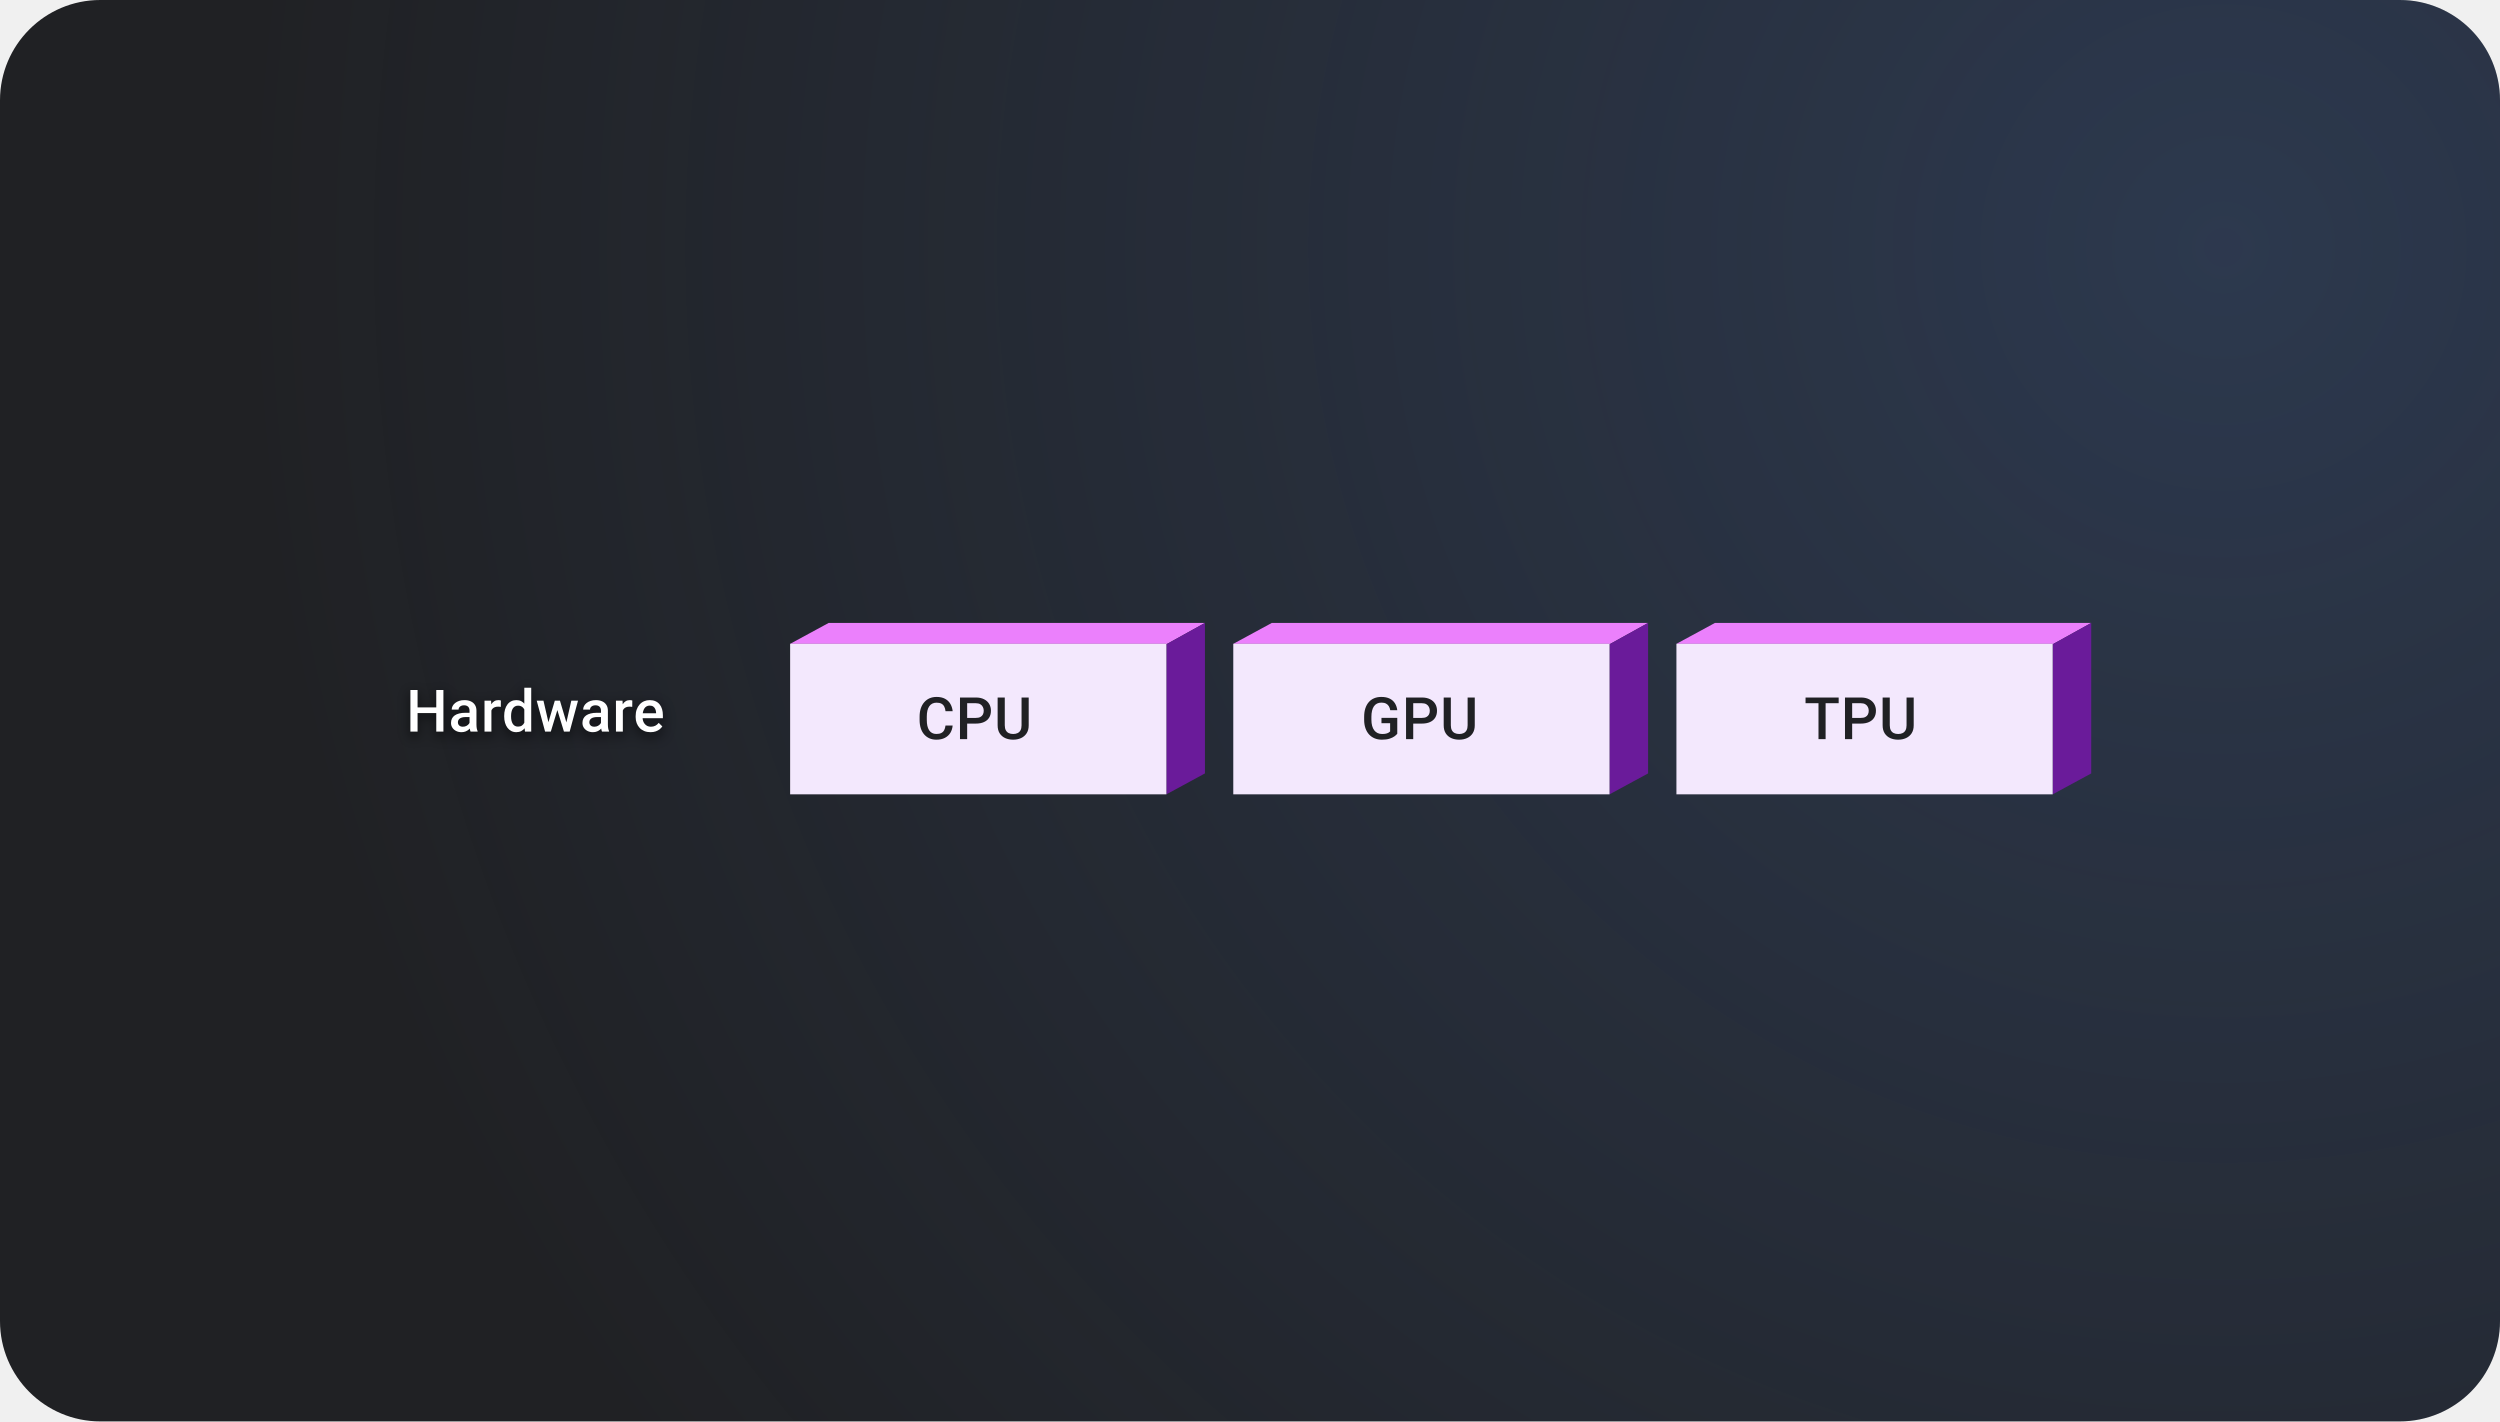
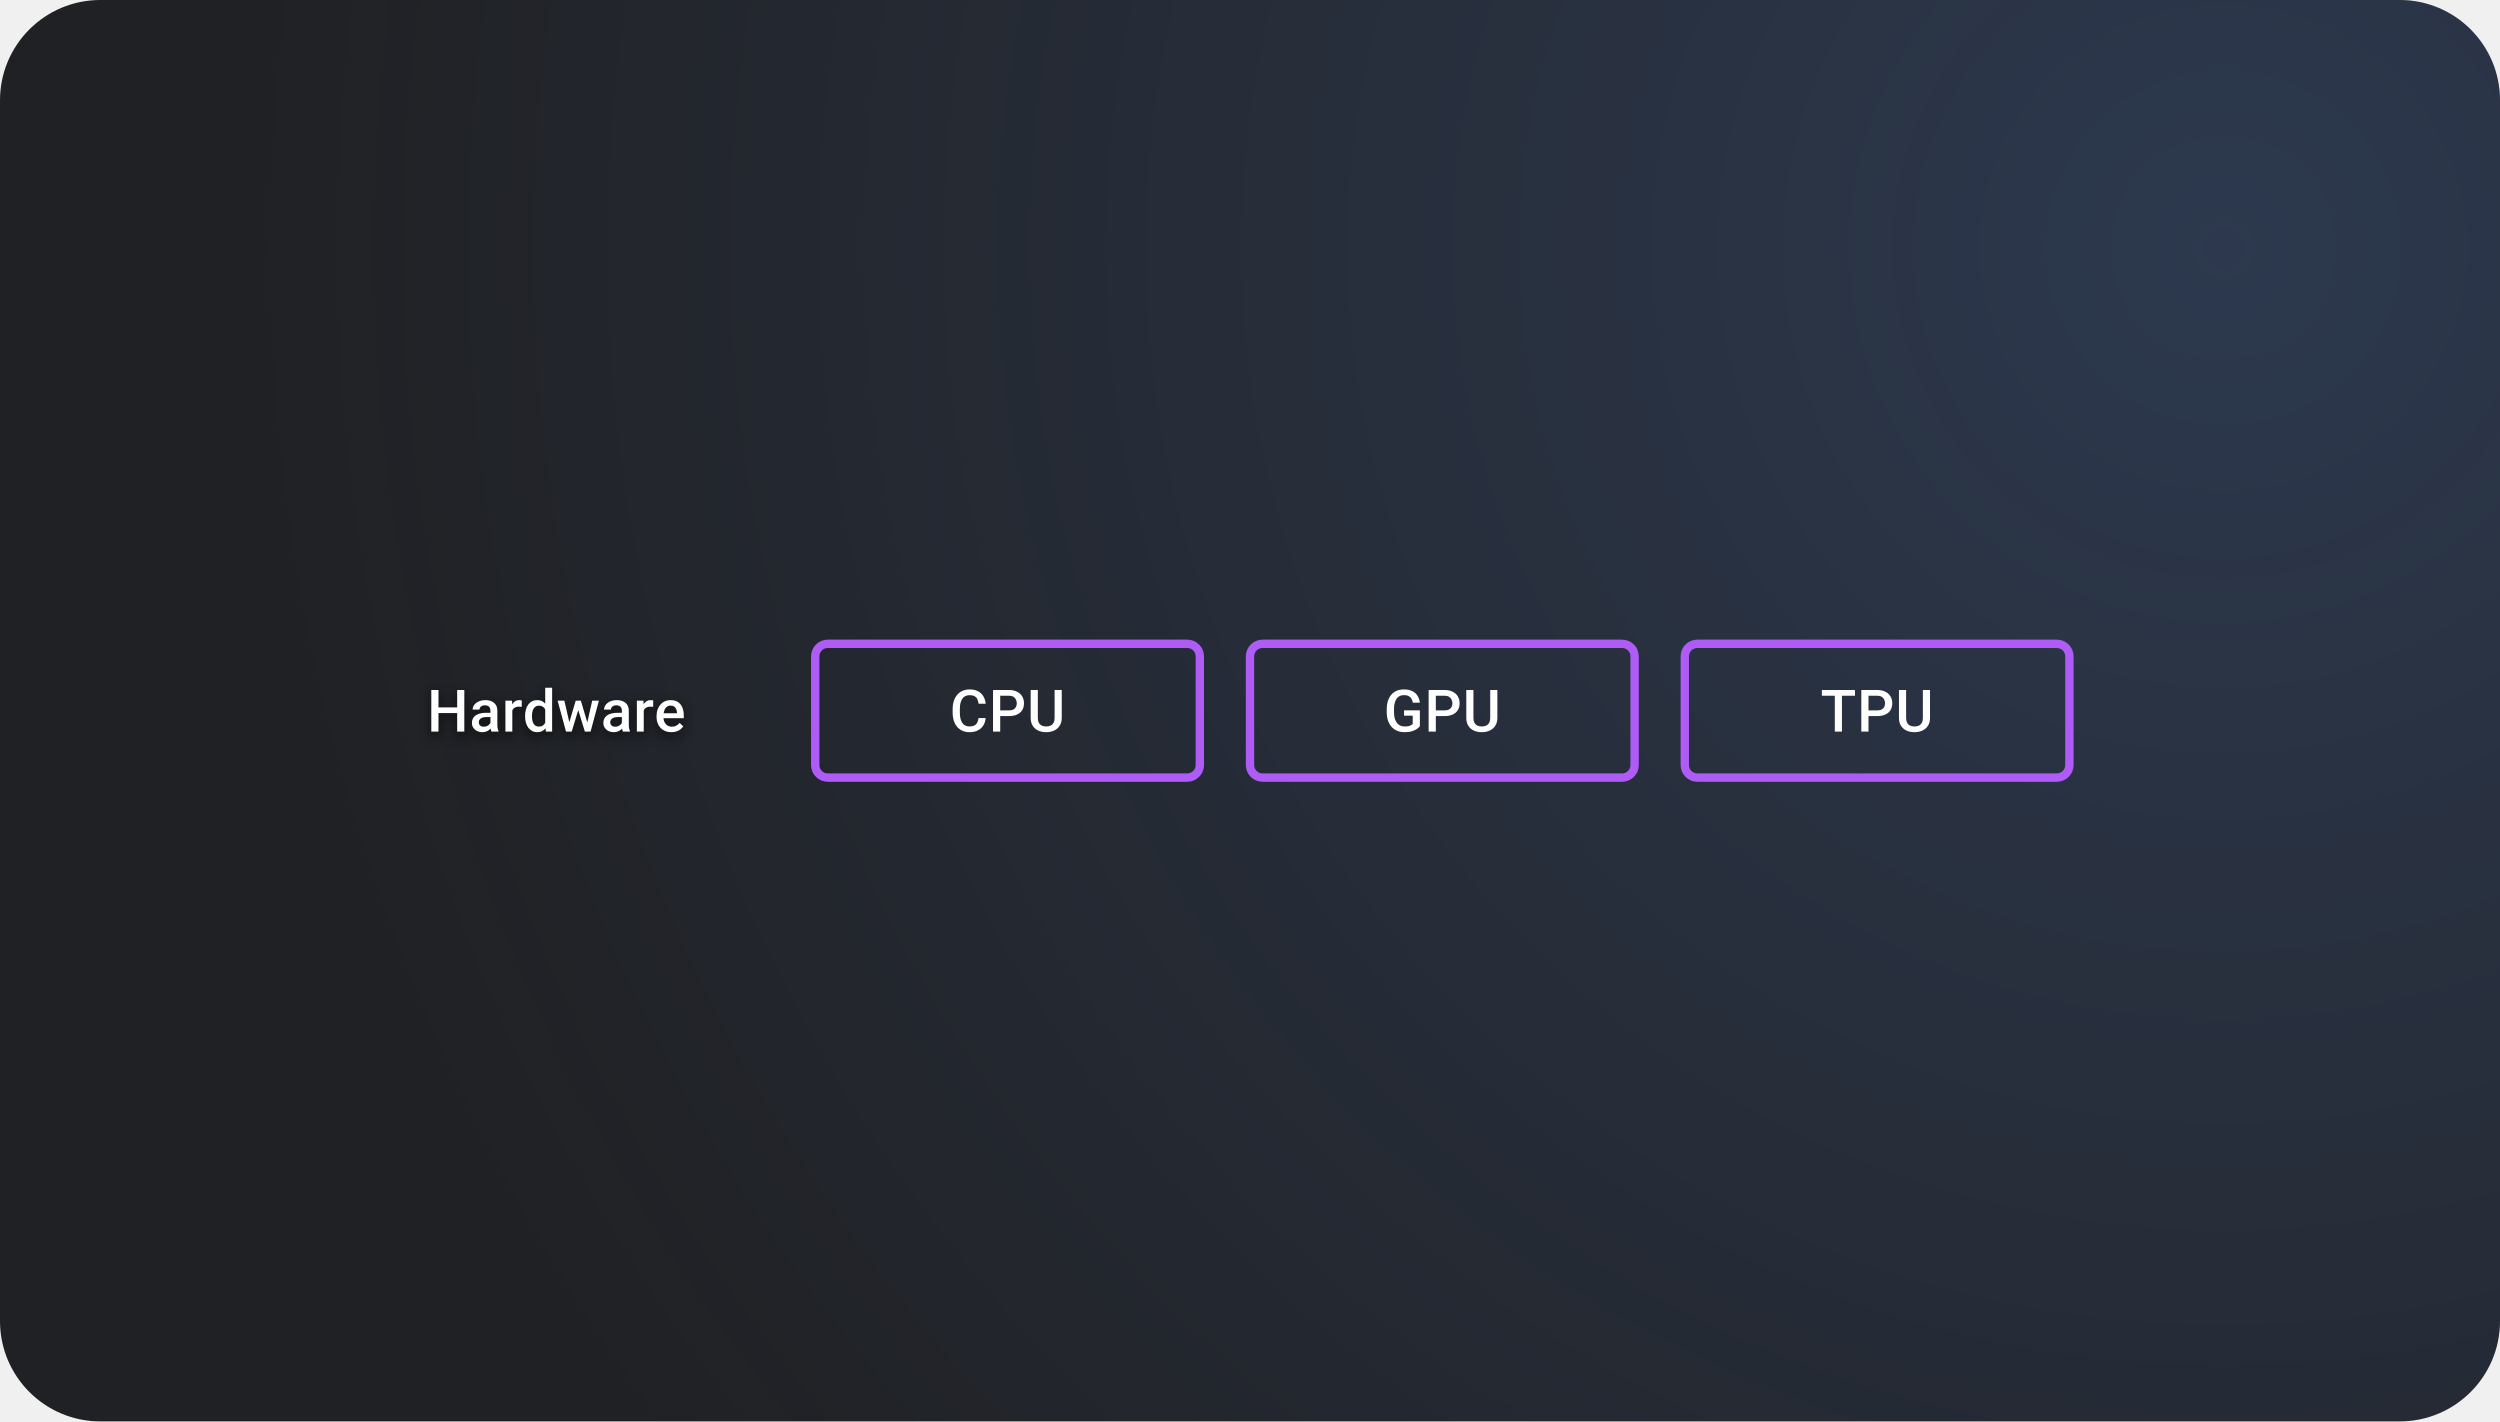
<svg xmlns="http://www.w3.org/2000/svg" width="598" height="340" viewBox="0 0 598 340" fill="none">
-   <g clip-path="url(#clip0_491_95)">
+   <g clip-path="url(#clip0_671_105)">
    <rect width="598" height="340" rx="24" fill="#202124" />
-     <circle cx="529.5" cy="60.5" r="469.5" fill="url(#paint0_radial_491_95)" fill-opacity="0.2" />
-     <path d="M491 154.112L500.223 149H410.223L401 154.006H491V154.112Z" fill="#EB80FC" />
-     <path d="M500.223 149L491 154.112V190.006L500.223 185V149Z" fill="#6A1B9A" />
-     <path d="M491 154.005H401V190.005H491V154.005Z" fill="#F3E8FD" />
-     <path d="M436.685 166.842V176.795H434.983V166.842H436.685ZM439.809 166.842V168.209H431.886V166.842H439.809ZM445.102 173.083H442.511V171.723H445.102C445.553 171.723 445.918 171.65 446.196 171.504C446.474 171.358 446.676 171.158 446.804 170.902C446.936 170.643 447.002 170.346 447.002 170.014C447.002 169.699 446.936 169.405 446.804 169.132C446.676 168.854 446.474 168.631 446.196 168.462C445.918 168.293 445.553 168.209 445.102 168.209H443.037V176.795H441.322V166.842H445.102C445.872 166.842 446.526 166.979 447.064 167.252C447.606 167.521 448.018 167.895 448.301 168.373C448.584 168.847 448.725 169.389 448.725 170C448.725 170.643 448.584 171.194 448.301 171.654C448.018 172.115 447.606 172.468 447.064 172.714C446.526 172.96 445.872 173.083 445.102 173.083ZM456.048 166.842H457.757V173.493C457.757 174.25 457.593 174.883 457.265 175.394C456.937 175.904 456.49 176.289 455.925 176.549C455.364 176.804 454.738 176.932 454.045 176.932C453.329 176.932 452.691 176.804 452.131 176.549C451.57 176.289 451.128 175.904 450.805 175.394C450.486 174.883 450.326 174.25 450.326 173.493V166.842H452.035V173.493C452.035 173.972 452.117 174.366 452.281 174.676C452.445 174.981 452.678 175.207 452.979 175.353C453.279 175.498 453.635 175.571 454.045 175.571C454.455 175.571 454.808 175.498 455.105 175.353C455.405 175.207 455.638 174.981 455.802 174.676C455.966 174.366 456.048 173.972 456.048 173.493V166.842Z" fill="#202124" />
-     <path d="M385 154.112L394.223 149H304.223L295 154.006H385V154.112Z" fill="#EB80FC" />
-     <path d="M394.223 149L385 154.112V190.006L394.223 185V149Z" fill="#6A1B9A" />
-     <path d="M385 154.005H295V190.005H385V154.005Z" fill="#F3E8FD" />
-     <path d="M334.227 171.709V175.51C334.086 175.697 333.865 175.902 333.564 176.125C333.268 176.344 332.873 176.533 332.381 176.693C331.889 176.852 331.276 176.932 330.542 176.932C329.918 176.932 329.346 176.827 328.827 176.617C328.307 176.403 327.858 176.091 327.48 175.681C327.106 175.271 326.817 174.772 326.612 174.184C326.407 173.591 326.304 172.917 326.304 172.16V171.47C326.304 170.718 326.398 170.048 326.584 169.46C326.776 168.868 327.049 168.366 327.405 167.956C327.76 167.546 328.189 167.236 328.69 167.026C329.196 166.812 329.768 166.705 330.406 166.705C331.221 166.705 331.896 166.842 332.429 167.115C332.967 167.384 333.382 167.758 333.673 168.236C333.965 168.715 334.15 169.262 334.227 169.877H332.545C332.491 169.531 332.384 169.221 332.224 168.947C332.069 168.674 331.846 168.46 331.554 168.305C331.267 168.145 330.893 168.066 330.433 168.066C330.037 168.066 329.688 168.141 329.387 168.291C329.086 168.442 328.836 168.663 328.635 168.954C328.439 169.246 328.291 169.601 328.191 170.021C328.091 170.44 328.04 170.918 328.04 171.456V172.16C328.04 172.707 328.097 173.193 328.211 173.616C328.33 174.04 328.498 174.398 328.717 174.69C328.941 174.981 329.212 175.202 329.531 175.353C329.85 175.498 330.21 175.571 330.611 175.571C331.003 175.571 331.324 175.54 331.575 175.476C331.825 175.407 332.024 175.328 332.169 175.236C332.32 175.141 332.436 175.05 332.518 174.963V172.987H330.447V171.709H334.227ZM340.108 173.083H337.517V171.723H340.108C340.559 171.723 340.923 171.65 341.201 171.504C341.479 171.358 341.682 171.158 341.81 170.902C341.942 170.643 342.008 170.346 342.008 170.014C342.008 169.699 341.942 169.405 341.81 169.132C341.682 168.854 341.479 168.631 341.201 168.462C340.923 168.293 340.559 168.209 340.108 168.209H338.043V176.795H336.327V166.842H340.108C340.878 166.842 341.532 166.979 342.07 167.252C342.612 167.521 343.024 167.895 343.307 168.373C343.589 168.847 343.731 169.389 343.731 170C343.731 170.643 343.589 171.194 343.307 171.654C343.024 172.115 342.612 172.468 342.07 172.714C341.532 172.96 340.878 173.083 340.108 173.083ZM351.054 166.842H352.763V173.493C352.763 174.25 352.599 174.883 352.271 175.394C351.942 175.904 351.496 176.289 350.931 176.549C350.37 176.804 349.744 176.932 349.051 176.932C348.335 176.932 347.697 176.804 347.137 176.549C346.576 176.289 346.134 175.904 345.811 175.394C345.492 174.883 345.332 174.25 345.332 173.493V166.842H347.041V173.493C347.041 173.972 347.123 174.366 347.287 174.676C347.451 174.981 347.684 175.207 347.984 175.353C348.285 175.498 348.641 175.571 349.051 175.571C349.461 175.571 349.814 175.498 350.11 175.353C350.411 175.207 350.644 174.981 350.808 174.676C350.972 174.366 351.054 173.972 351.054 173.493V166.842Z" fill="#202124" />
-     <path d="M279 154.112L288.223 149H198.223L189 154.006H279V154.112Z" fill="#EB80FC" />
-     <path d="M288.223 149L279 154.112V190.006L288.223 185V149Z" fill="#6A1B9A" />
-     <path d="M279 154.005H189V190.005H279V154.005Z" fill="#F3E8FD" />
-     <path d="M226.162 173.555H227.871C227.816 174.207 227.634 174.788 227.324 175.298C227.014 175.804 226.579 176.203 226.018 176.494C225.457 176.786 224.776 176.932 223.974 176.932C223.359 176.932 222.805 176.822 222.313 176.604C221.821 176.38 221.399 176.066 221.048 175.66C220.697 175.25 220.428 174.756 220.242 174.177C220.059 173.598 219.968 172.951 219.968 172.235V171.408C219.968 170.693 220.062 170.046 220.248 169.467C220.44 168.888 220.713 168.394 221.069 167.984C221.424 167.569 221.85 167.252 222.347 167.033C222.848 166.815 223.411 166.705 224.036 166.705C224.829 166.705 225.498 166.851 226.045 167.143C226.592 167.434 227.016 167.838 227.317 168.353C227.622 168.868 227.809 169.458 227.877 170.123H226.168C226.123 169.695 226.023 169.328 225.868 169.023C225.717 168.717 225.494 168.485 225.198 168.325C224.901 168.161 224.514 168.079 224.036 168.079C223.644 168.079 223.302 168.152 223.01 168.298C222.719 168.444 222.475 168.658 222.279 168.941C222.083 169.223 221.935 169.572 221.834 169.986C221.739 170.397 221.691 170.866 221.691 171.395V172.235C221.691 172.737 221.734 173.193 221.821 173.603C221.912 174.008 222.049 174.357 222.231 174.649C222.418 174.94 222.655 175.166 222.942 175.325C223.229 175.485 223.573 175.565 223.974 175.565C224.462 175.565 224.856 175.487 225.157 175.332C225.462 175.177 225.692 174.952 225.847 174.655C226.007 174.355 226.111 173.988 226.162 173.555ZM233.409 173.083H230.819V171.723H233.409C233.861 171.723 234.225 171.65 234.503 171.504C234.781 171.358 234.984 171.158 235.112 170.902C235.244 170.643 235.31 170.346 235.31 170.014C235.31 169.699 235.244 169.405 235.112 169.132C234.984 168.854 234.781 168.631 234.503 168.462C234.225 168.293 233.861 168.209 233.409 168.209H231.345V176.795H229.629V166.842H233.409C234.18 166.842 234.834 166.979 235.371 167.252C235.914 167.521 236.326 167.895 236.609 168.373C236.891 168.847 237.032 169.389 237.032 170C237.032 170.643 236.891 171.194 236.609 171.654C236.326 172.115 235.914 172.468 235.371 172.714C234.834 172.96 234.18 173.083 233.409 173.083ZM244.356 166.842H246.065V173.493C246.065 174.25 245.9 174.883 245.572 175.394C245.244 175.904 244.798 176.289 244.232 176.549C243.672 176.804 243.045 176.932 242.353 176.932C241.637 176.932 240.999 176.804 240.439 176.549C239.878 176.289 239.436 175.904 239.112 175.394C238.793 174.883 238.634 174.25 238.634 173.493V166.842H240.343V173.493C240.343 173.972 240.425 174.366 240.589 174.676C240.753 174.981 240.985 175.207 241.286 175.353C241.587 175.498 241.942 175.571 242.353 175.571C242.763 175.571 243.116 175.498 243.412 175.353C243.713 175.207 243.945 174.981 244.109 174.676C244.273 174.366 244.356 173.972 244.356 173.493V166.842Z" fill="#202124" />
-     <g filter="url(#filter0_dd_491_95)">
-       <path d="M104.745 169.203V170.563H99.46V169.203H104.745ZM99.884 165.047V175H98.168V165.047H99.884ZM106.064 165.047V175H104.355V165.047H106.064ZM112.314 173.517V169.989C112.314 169.725 112.266 169.497 112.17 169.306C112.074 169.114 111.929 168.966 111.733 168.861C111.541 168.757 111.3 168.704 111.008 168.704C110.739 168.704 110.507 168.75 110.311 168.841C110.115 168.932 109.962 169.055 109.853 169.21C109.743 169.365 109.689 169.54 109.689 169.736H108.048C108.048 169.445 108.119 169.162 108.26 168.889C108.401 168.615 108.606 168.371 108.875 168.157C109.144 167.943 109.465 167.774 109.839 167.651C110.213 167.528 110.632 167.467 111.097 167.467C111.653 167.467 112.145 167.56 112.573 167.747C113.006 167.934 113.346 168.216 113.592 168.595C113.843 168.968 113.968 169.438 113.968 170.003V173.291C113.968 173.628 113.991 173.931 114.036 174.2C114.086 174.465 114.157 174.695 114.248 174.891V175H112.56C112.482 174.822 112.421 174.597 112.375 174.323C112.334 174.045 112.314 173.776 112.314 173.517ZM112.553 170.502L112.567 171.521H111.384C111.079 171.521 110.81 171.55 110.577 171.609C110.345 171.664 110.151 171.746 109.996 171.855C109.841 171.965 109.725 172.097 109.648 172.252C109.57 172.407 109.531 172.582 109.531 172.778C109.531 172.974 109.577 173.154 109.668 173.318C109.759 173.478 109.891 173.603 110.065 173.694C110.242 173.785 110.457 173.831 110.707 173.831C111.044 173.831 111.338 173.763 111.589 173.626C111.844 173.485 112.045 173.314 112.191 173.113C112.336 172.908 112.414 172.715 112.423 172.532L112.956 173.264C112.902 173.451 112.808 173.651 112.676 173.865C112.544 174.079 112.371 174.285 112.156 174.48C111.947 174.672 111.694 174.829 111.398 174.952C111.106 175.075 110.769 175.137 110.386 175.137C109.903 175.137 109.472 175.041 109.094 174.85C108.716 174.654 108.419 174.392 108.205 174.063C107.991 173.731 107.884 173.355 107.884 172.936C107.884 172.544 107.957 172.197 108.103 171.896C108.253 171.591 108.472 171.336 108.759 171.131C109.051 170.926 109.406 170.771 109.825 170.666C110.245 170.557 110.723 170.502 111.261 170.502H112.553ZM117.545 169.012V175H115.897V167.604H117.47L117.545 169.012ZM119.808 167.556L119.794 169.087C119.694 169.069 119.584 169.055 119.466 169.046C119.352 169.037 119.238 169.032 119.124 169.032C118.841 169.032 118.593 169.073 118.379 169.155C118.165 169.233 117.985 169.347 117.839 169.497C117.698 169.643 117.588 169.821 117.511 170.03C117.433 170.24 117.388 170.475 117.374 170.734L116.998 170.762C116.998 170.297 117.044 169.866 117.135 169.47C117.226 169.073 117.363 168.725 117.545 168.424C117.732 168.123 117.964 167.888 118.242 167.72C118.525 167.551 118.851 167.467 119.22 167.467C119.32 167.467 119.427 167.476 119.541 167.494C119.66 167.512 119.748 167.533 119.808 167.556ZM125.415 173.469V164.5H127.069V175H125.572L125.415 173.469ZM120.602 171.384V171.24C120.602 170.68 120.668 170.169 120.801 169.709C120.933 169.244 121.124 168.845 121.375 168.513C121.625 168.175 121.931 167.918 122.291 167.74C122.651 167.558 123.056 167.467 123.508 167.467C123.954 167.467 124.346 167.553 124.683 167.727C125.021 167.9 125.308 168.148 125.545 168.472C125.782 168.791 125.971 169.174 126.112 169.62C126.253 170.062 126.354 170.554 126.413 171.097V171.555C126.354 172.083 126.253 172.566 126.112 173.004C125.971 173.441 125.782 173.82 125.545 174.139C125.308 174.458 125.018 174.704 124.677 174.877C124.339 175.05 123.945 175.137 123.494 175.137C123.047 175.137 122.644 175.043 122.284 174.856C121.929 174.67 121.625 174.408 121.375 174.07C121.124 173.733 120.933 173.337 120.801 172.881C120.668 172.421 120.602 171.922 120.602 171.384ZM122.25 171.24V171.384C122.25 171.721 122.279 172.035 122.339 172.327C122.402 172.619 122.5 172.876 122.633 173.1C122.765 173.318 122.936 173.492 123.145 173.619C123.36 173.742 123.615 173.804 123.911 173.804C124.285 173.804 124.592 173.722 124.834 173.558C125.075 173.394 125.264 173.173 125.401 172.895C125.542 172.612 125.638 172.298 125.688 171.951V170.714C125.661 170.445 125.604 170.194 125.517 169.962C125.435 169.729 125.324 169.527 125.182 169.354C125.041 169.176 124.866 169.039 124.656 168.943C124.451 168.843 124.207 168.793 123.925 168.793C123.624 168.793 123.369 168.857 123.159 168.984C122.949 169.112 122.776 169.287 122.639 169.511C122.507 169.734 122.409 169.994 122.346 170.29C122.282 170.586 122.25 170.903 122.25 171.24ZM131.002 173.359L132.711 167.604H133.763L133.476 169.326L131.754 175H130.81L131.002 173.359ZM129.997 167.604L131.33 173.387L131.439 175H130.386L128.383 167.604H129.997ZM135.363 173.318L136.655 167.604H138.261L136.265 175H135.212L135.363 173.318ZM133.941 167.604L135.629 173.291L135.841 175H134.898L133.155 169.319L132.868 167.604H133.941ZM143.752 173.517V169.989C143.752 169.725 143.704 169.497 143.609 169.306C143.513 169.114 143.367 168.966 143.171 168.861C142.98 168.757 142.738 168.704 142.447 168.704C142.178 168.704 141.945 168.75 141.749 168.841C141.553 168.932 141.401 169.055 141.291 169.21C141.182 169.365 141.127 169.54 141.127 169.736H139.487C139.487 169.445 139.557 169.162 139.699 168.889C139.84 168.615 140.045 168.371 140.314 168.157C140.583 167.943 140.904 167.774 141.278 167.651C141.651 167.528 142.071 167.467 142.536 167.467C143.092 167.467 143.584 167.56 144.012 167.747C144.445 167.934 144.785 168.216 145.031 168.595C145.281 168.968 145.407 169.438 145.407 170.003V173.291C145.407 173.628 145.429 173.931 145.475 174.2C145.525 174.465 145.596 174.695 145.687 174.891V175H143.998C143.921 174.822 143.859 174.597 143.814 174.323C143.773 174.045 143.752 173.776 143.752 173.517ZM143.992 170.502L144.005 171.521H142.823C142.517 171.521 142.248 171.55 142.016 171.609C141.784 171.664 141.59 171.746 141.435 171.855C141.28 171.965 141.164 172.097 141.086 172.252C141.009 172.407 140.97 172.582 140.97 172.778C140.97 172.974 141.016 173.154 141.107 173.318C141.198 173.478 141.33 173.603 141.503 173.694C141.681 173.785 141.895 173.831 142.146 173.831C142.483 173.831 142.777 173.763 143.028 173.626C143.283 173.485 143.483 173.314 143.629 173.113C143.775 172.908 143.853 172.715 143.862 172.532L144.395 173.264C144.34 173.451 144.247 173.651 144.115 173.865C143.982 174.079 143.809 174.285 143.595 174.48C143.385 174.672 143.133 174.829 142.836 174.952C142.545 175.075 142.207 175.137 141.825 175.137C141.342 175.137 140.911 175.041 140.533 174.85C140.154 174.654 139.858 174.392 139.644 174.063C139.43 173.731 139.323 173.355 139.323 172.936C139.323 172.544 139.396 172.197 139.541 171.896C139.692 171.591 139.911 171.336 140.198 171.131C140.489 170.926 140.845 170.771 141.264 170.666C141.683 170.557 142.162 170.502 142.7 170.502H143.992ZM148.984 169.012V175H147.336V167.604H148.908L148.984 169.012ZM151.246 167.556L151.233 169.087C151.132 169.069 151.023 169.055 150.904 169.046C150.791 169.037 150.677 169.032 150.563 169.032C150.28 169.032 150.032 169.073 149.818 169.155C149.603 169.233 149.423 169.347 149.278 169.497C149.136 169.643 149.027 169.821 148.949 170.03C148.872 170.24 148.826 170.475 148.813 170.734L148.437 170.762C148.437 170.297 148.482 169.866 148.573 169.47C148.665 169.073 148.801 168.725 148.984 168.424C149.17 168.123 149.403 167.888 149.681 167.72C149.963 167.551 150.289 167.467 150.658 167.467C150.759 167.467 150.866 167.476 150.98 167.494C151.098 167.512 151.187 167.533 151.246 167.556ZM155.603 175.137C155.056 175.137 154.561 175.048 154.119 174.87C153.682 174.688 153.308 174.435 152.998 174.111C152.693 173.788 152.458 173.407 152.294 172.97C152.13 172.532 152.048 172.061 152.048 171.555V171.281C152.048 170.702 152.132 170.178 152.301 169.709C152.469 169.24 152.704 168.839 153.005 168.506C153.306 168.169 153.661 167.911 154.071 167.733C154.481 167.556 154.926 167.467 155.404 167.467C155.933 167.467 156.396 167.556 156.792 167.733C157.188 167.911 157.517 168.162 157.776 168.485C158.041 168.804 158.237 169.185 158.364 169.627C158.496 170.069 158.562 170.557 158.562 171.09V171.794H152.848V170.611H156.936V170.481C156.926 170.185 156.867 169.907 156.758 169.647C156.653 169.388 156.491 169.178 156.272 169.019C156.054 168.859 155.762 168.779 155.397 168.779C155.124 168.779 154.88 168.839 154.666 168.957C154.456 169.071 154.281 169.237 154.14 169.456C153.998 169.675 153.889 169.939 153.812 170.249C153.739 170.554 153.702 170.898 153.702 171.281V171.555C153.702 171.878 153.745 172.179 153.832 172.457C153.923 172.73 154.055 172.97 154.229 173.175C154.402 173.38 154.611 173.542 154.857 173.66C155.104 173.774 155.384 173.831 155.698 173.831C156.095 173.831 156.448 173.751 156.758 173.592C157.068 173.432 157.337 173.207 157.564 172.915L158.433 173.756C158.273 173.988 158.066 174.212 157.811 174.426C157.555 174.635 157.243 174.806 156.874 174.938C156.509 175.071 156.086 175.137 155.603 175.137Z" fill="white" />
+     <circle cx="529.5" cy="60.5" r="469.5" fill="url(#paint0_radial_671_105)" fill-opacity="0.2" />
+     <g filter="url(#filter0_dd_671_105)">
+       <path d="M109.745 169.203V170.563H104.46V169.203H109.745ZM104.884 165.047V175H103.168V165.047H104.884ZM111.064 165.047V175H109.355V165.047H111.064ZM117.314 173.517V169.989C117.314 169.725 117.266 169.497 117.17 169.306C117.074 169.114 116.929 168.966 116.733 168.861C116.541 168.757 116.3 168.704 116.008 168.704C115.739 168.704 115.507 168.75 115.311 168.841C115.115 168.932 114.962 169.055 114.853 169.21C114.743 169.365 114.689 169.54 114.689 169.736H113.048C113.048 169.445 113.119 169.162 113.26 168.889C113.401 168.615 113.606 168.371 113.875 168.157C114.144 167.943 114.465 167.774 114.839 167.651C115.213 167.528 115.632 167.467 116.097 167.467C116.653 167.467 117.145 167.56 117.573 167.747C118.006 167.934 118.346 168.216 118.592 168.595C118.843 168.968 118.968 169.438 118.968 170.003V173.291C118.968 173.628 118.991 173.931 119.036 174.2C119.086 174.465 119.157 174.695 119.248 174.891V175H117.56C117.482 174.822 117.421 174.597 117.375 174.323C117.334 174.045 117.314 173.776 117.314 173.517ZM117.553 170.502L117.567 171.521H116.384C116.079 171.521 115.81 171.55 115.577 171.609C115.345 171.664 115.151 171.746 114.996 171.855C114.841 171.965 114.725 172.097 114.648 172.252C114.57 172.407 114.531 172.582 114.531 172.778C114.531 172.974 114.577 173.154 114.668 173.318C114.759 173.478 114.891 173.603 115.065 173.694C115.242 173.785 115.457 173.831 115.707 173.831C116.044 173.831 116.338 173.763 116.589 173.626C116.844 173.485 117.045 173.314 117.191 173.113C117.336 172.908 117.414 172.715 117.423 172.532L117.956 173.264C117.902 173.451 117.808 173.651 117.676 173.865C117.544 174.079 117.371 174.285 117.156 174.48C116.947 174.672 116.694 174.829 116.398 174.952C116.106 175.075 115.769 175.137 115.386 175.137C114.903 175.137 114.472 175.041 114.094 174.85C113.716 174.654 113.419 174.392 113.205 174.063C112.991 173.731 112.884 173.355 112.884 172.936C112.884 172.544 112.957 172.197 113.103 171.896C113.253 171.591 113.472 171.336 113.759 171.131C114.051 170.926 114.406 170.771 114.825 170.666C115.245 170.557 115.723 170.502 116.261 170.502H117.553ZM122.545 169.012V175H120.897V167.604H122.47L122.545 169.012ZM124.808 167.556L124.794 169.087C124.694 169.069 124.584 169.055 124.466 169.046C124.352 169.037 124.238 169.032 124.124 169.032C123.841 169.032 123.593 169.073 123.379 169.155C123.165 169.233 122.985 169.347 122.839 169.497C122.698 169.643 122.588 169.821 122.511 170.03C122.433 170.24 122.388 170.475 122.374 170.734L121.998 170.762C121.998 170.297 122.044 169.866 122.135 169.47C122.226 169.073 122.363 168.725 122.545 168.424C122.732 168.123 122.964 167.888 123.242 167.72C123.525 167.551 123.851 167.467 124.22 167.467C124.32 167.467 124.427 167.476 124.541 167.494C124.66 167.512 124.748 167.533 124.808 167.556ZM130.415 173.469V164.5H132.069V175H130.572L130.415 173.469ZM125.602 171.384V171.24C125.602 170.68 125.668 170.169 125.801 169.709C125.933 169.244 126.124 168.845 126.375 168.513C126.625 168.175 126.931 167.918 127.291 167.74C127.651 167.558 128.056 167.467 128.508 167.467C128.954 167.467 129.346 167.553 129.683 167.727C130.021 167.9 130.308 168.148 130.545 168.472C130.782 168.791 130.971 169.174 131.112 169.62C131.253 170.062 131.354 170.554 131.413 171.097V171.555C131.354 172.083 131.253 172.566 131.112 173.004C130.971 173.441 130.782 173.82 130.545 174.139C130.308 174.458 130.018 174.704 129.677 174.877C129.339 175.05 128.945 175.137 128.494 175.137C128.047 175.137 127.644 175.043 127.284 174.856C126.929 174.67 126.625 174.408 126.375 174.07C126.124 173.733 125.933 173.337 125.801 172.881C125.668 172.421 125.602 171.922 125.602 171.384ZM127.25 171.24V171.384C127.25 171.721 127.279 172.035 127.339 172.327C127.402 172.619 127.5 172.876 127.633 173.1C127.765 173.318 127.936 173.492 128.145 173.619C128.36 173.742 128.615 173.804 128.911 173.804C129.285 173.804 129.592 173.722 129.834 173.558C130.075 173.394 130.264 173.173 130.401 172.895C130.542 172.612 130.638 172.298 130.688 171.951V170.714C130.661 170.445 130.604 170.194 130.517 169.962C130.435 169.729 130.324 169.527 130.182 169.354C130.041 169.176 129.866 169.039 129.656 168.943C129.451 168.843 129.207 168.793 128.925 168.793C128.624 168.793 128.369 168.857 128.159 168.984C127.949 169.112 127.776 169.287 127.639 169.511C127.507 169.734 127.409 169.994 127.346 170.29C127.282 170.586 127.25 170.903 127.25 171.24ZM136.002 173.359L137.711 167.604H138.763L138.476 169.326L136.754 175H135.81L136.002 173.359ZM134.997 167.604L136.33 173.387L136.439 175H135.386L133.383 167.604H134.997ZM140.363 173.318L141.655 167.604H143.261L141.265 175H140.212L140.363 173.318ZM138.941 167.604L140.629 173.291L140.841 175H139.898L138.155 169.319L137.868 167.604H138.941ZM148.752 173.517V169.989C148.752 169.725 148.704 169.497 148.609 169.306C148.513 169.114 148.367 168.966 148.171 168.861C147.98 168.757 147.738 168.704 147.447 168.704C147.178 168.704 146.945 168.75 146.749 168.841C146.553 168.932 146.401 169.055 146.291 169.21C146.182 169.365 146.127 169.54 146.127 169.736H144.487C144.487 169.445 144.557 169.162 144.699 168.889C144.84 168.615 145.045 168.371 145.314 168.157C145.583 167.943 145.904 167.774 146.278 167.651C146.651 167.528 147.071 167.467 147.536 167.467C148.092 167.467 148.584 167.56 149.012 167.747C149.445 167.934 149.785 168.216 150.031 168.595C150.281 168.968 150.407 169.438 150.407 170.003V173.291C150.407 173.628 150.429 173.931 150.475 174.2C150.525 174.465 150.596 174.695 150.687 174.891V175H148.998C148.921 174.822 148.859 174.597 148.814 174.323C148.773 174.045 148.752 173.776 148.752 173.517ZM148.992 170.502L149.005 171.521H147.823C147.517 171.521 147.248 171.55 147.016 171.609C146.784 171.664 146.59 171.746 146.435 171.855C146.28 171.965 146.164 172.097 146.086 172.252C146.009 172.407 145.97 172.582 145.97 172.778C145.97 172.974 146.016 173.154 146.107 173.318C146.198 173.478 146.33 173.603 146.503 173.694C146.681 173.785 146.895 173.831 147.146 173.831C147.483 173.831 147.777 173.763 148.028 173.626C148.283 173.485 148.483 173.314 148.629 173.113C148.775 172.908 148.853 172.715 148.862 172.532L149.395 173.264C149.34 173.451 149.247 173.651 149.115 173.865C148.982 174.079 148.809 174.285 148.595 174.48C148.385 174.672 148.133 174.829 147.836 174.952C147.545 175.075 147.207 175.137 146.825 175.137C146.342 175.137 145.911 175.041 145.533 174.85C145.154 174.654 144.858 174.392 144.644 174.063C144.43 173.731 144.323 173.355 144.323 172.936C144.323 172.544 144.396 172.197 144.541 171.896C144.692 171.591 144.911 171.336 145.198 171.131C145.489 170.926 145.845 170.771 146.264 170.666C146.683 170.557 147.162 170.502 147.7 170.502H148.992ZM153.984 169.012V175H152.336V167.604H153.908L153.984 169.012ZM156.246 167.556L156.233 169.087C156.132 169.069 156.023 169.055 155.904 169.046C155.791 169.037 155.677 169.032 155.563 169.032C155.28 169.032 155.032 169.073 154.818 169.155C154.603 169.233 154.423 169.347 154.278 169.497C154.136 169.643 154.027 169.821 153.949 170.03C153.872 170.24 153.826 170.475 153.813 170.734L153.437 170.762C153.437 170.297 153.482 169.866 153.573 169.47C153.665 169.073 153.801 168.725 153.984 168.424C154.17 168.123 154.403 167.888 154.681 167.72C154.963 167.551 155.289 167.467 155.658 167.467C155.759 167.467 155.866 167.476 155.98 167.494C156.098 167.512 156.187 167.533 156.246 167.556ZM160.603 175.137C160.056 175.137 159.561 175.048 159.119 174.87C158.682 174.688 158.308 174.435 157.998 174.111C157.693 173.788 157.458 173.407 157.294 172.97C157.13 172.532 157.048 172.061 157.048 171.555V171.281C157.048 170.702 157.132 170.178 157.301 169.709C157.469 169.24 157.704 168.839 158.005 168.506C158.306 168.169 158.661 167.911 159.071 167.733C159.481 167.556 159.926 167.467 160.404 167.467C160.933 167.467 161.396 167.556 161.792 167.733C162.188 167.911 162.517 168.162 162.776 168.485C163.041 168.804 163.237 169.185 163.364 169.627C163.496 170.069 163.562 170.557 163.562 171.09V171.794H157.848V170.611H161.936V170.481C161.926 170.185 161.867 169.907 161.758 169.647C161.653 169.388 161.491 169.178 161.272 169.019C161.054 168.859 160.762 168.779 160.397 168.779C160.124 168.779 159.88 168.839 159.666 168.957C159.456 169.071 159.281 169.237 159.14 169.456C158.998 169.675 158.889 169.939 158.812 170.249C158.739 170.554 158.702 170.898 158.702 171.281V171.555C158.702 171.878 158.745 172.179 158.832 172.457C158.923 172.73 159.055 172.97 159.229 173.175C159.402 173.38 159.611 173.542 159.857 173.66C160.104 173.774 160.384 173.831 160.698 173.831C161.095 173.831 161.448 173.751 161.758 173.592C162.068 173.432 162.337 173.207 162.564 172.915L163.433 173.756C163.273 173.988 163.066 174.212 162.811 174.426C162.555 174.635 162.243 174.806 161.874 174.938C161.509 175.071 161.086 175.137 160.603 175.137Z" fill="white" />
    </g>
+     <rect x="195" y="154" width="92" height="32" rx="3" stroke="#AF5CF7" stroke-width="2" />
+     <path d="M234.067 171.76H235.776C235.721 172.411 235.539 172.993 235.229 173.503C234.919 174.009 234.484 174.408 233.923 174.699C233.363 174.991 232.681 175.137 231.879 175.137C231.264 175.137 230.71 175.027 230.218 174.809C229.726 174.585 229.304 174.271 228.953 173.865C228.602 173.455 228.334 172.961 228.147 172.382C227.964 171.803 227.873 171.156 227.873 170.44V169.613C227.873 168.898 227.967 168.251 228.154 167.672C228.345 167.093 228.618 166.599 228.974 166.188C229.329 165.774 229.755 165.457 230.252 165.238C230.753 165.02 231.316 164.91 231.941 164.91C232.734 164.91 233.404 165.056 233.95 165.348C234.497 165.639 234.921 166.043 235.222 166.558C235.527 167.073 235.714 167.663 235.782 168.328H234.073C234.028 167.9 233.928 167.533 233.773 167.228C233.622 166.922 233.399 166.69 233.103 166.53C232.807 166.366 232.419 166.284 231.941 166.284C231.549 166.284 231.207 166.357 230.915 166.503C230.624 166.649 230.38 166.863 230.184 167.146C229.988 167.428 229.84 167.777 229.739 168.191C229.644 168.602 229.596 169.071 229.596 169.6V170.44C229.596 170.942 229.639 171.397 229.726 171.808C229.817 172.213 229.954 172.562 230.136 172.854C230.323 173.145 230.56 173.371 230.847 173.53C231.134 173.69 231.478 173.77 231.879 173.77C232.367 173.77 232.761 173.692 233.062 173.537C233.367 173.382 233.597 173.157 233.752 172.86C233.912 172.56 234.016 172.193 234.067 171.76ZM241.314 171.288H238.724V169.928H241.314C241.766 169.928 242.13 169.855 242.408 169.709C242.686 169.563 242.889 169.363 243.017 169.107C243.149 168.848 243.215 168.551 243.215 168.219C243.215 167.904 243.149 167.61 243.017 167.337C242.889 167.059 242.686 166.836 242.408 166.667C242.13 166.498 241.766 166.414 241.314 166.414H239.25V175H237.534V165.047H241.314C242.085 165.047 242.739 165.184 243.276 165.457C243.819 165.726 244.231 166.1 244.514 166.578C244.796 167.052 244.938 167.594 244.938 168.205C244.938 168.848 244.796 169.399 244.514 169.859C244.231 170.32 243.819 170.673 243.276 170.919C242.739 171.165 242.085 171.288 241.314 171.288ZM252.261 165.047H253.97V171.698C253.97 172.455 253.805 173.088 253.477 173.599C253.149 174.109 252.703 174.494 252.138 174.754C251.577 175.009 250.95 175.137 250.258 175.137C249.542 175.137 248.904 175.009 248.344 174.754C247.783 174.494 247.341 174.109 247.017 173.599C246.698 173.088 246.539 172.455 246.539 171.698V165.047H248.248V171.698C248.248 172.177 248.33 172.571 248.494 172.881C248.658 173.186 248.89 173.412 249.191 173.558C249.492 173.703 249.847 173.776 250.258 173.776C250.668 173.776 251.021 173.703 251.317 173.558C251.618 173.412 251.85 173.186 252.014 172.881C252.179 172.571 252.261 172.177 252.261 171.698V165.047Z" fill="white" />
+     <rect x="299" y="154" width="92" height="32" rx="3" stroke="#AF5CF7" stroke-width="2" />
+     <path d="M339.632 169.914V173.715C339.491 173.902 339.27 174.107 338.969 174.33C338.673 174.549 338.279 174.738 337.786 174.897C337.294 175.057 336.681 175.137 335.947 175.137C335.323 175.137 334.751 175.032 334.232 174.822C333.712 174.608 333.263 174.296 332.885 173.886C332.511 173.476 332.222 172.977 332.017 172.389C331.812 171.796 331.709 171.122 331.709 170.365V169.675C331.709 168.923 331.803 168.253 331.989 167.665C332.181 167.073 332.454 166.571 332.81 166.161C333.165 165.751 333.594 165.441 334.095 165.231C334.601 165.017 335.173 164.91 335.811 164.91C336.626 164.91 337.301 165.047 337.834 165.32C338.372 165.589 338.787 165.963 339.078 166.441C339.37 166.92 339.555 167.467 339.632 168.082H337.95C337.896 167.736 337.789 167.426 337.629 167.152C337.474 166.879 337.251 166.665 336.959 166.51C336.672 166.35 336.298 166.271 335.838 166.271C335.442 166.271 335.093 166.346 334.792 166.496C334.491 166.646 334.241 166.868 334.04 167.159C333.844 167.451 333.696 167.806 333.596 168.226C333.496 168.645 333.446 169.123 333.446 169.661V170.365C333.446 170.912 333.502 171.397 333.616 171.821C333.735 172.245 333.904 172.603 334.122 172.895C334.346 173.186 334.617 173.407 334.936 173.558C335.255 173.703 335.615 173.776 336.016 173.776C336.408 173.776 336.729 173.744 336.98 173.681C337.23 173.612 337.429 173.533 337.574 173.441C337.725 173.346 337.841 173.255 337.923 173.168V171.192H335.852V169.914H339.632ZM345.513 171.288H342.922V169.928H345.513C345.964 169.928 346.328 169.855 346.606 169.709C346.884 169.563 347.087 169.363 347.215 169.107C347.347 168.848 347.413 168.551 347.413 168.219C347.413 167.904 347.347 167.61 347.215 167.337C347.087 167.059 346.884 166.836 346.606 166.667C346.328 166.498 345.964 166.414 345.513 166.414H343.448V175H341.732V165.047H345.513C346.283 165.047 346.937 165.184 347.475 165.457C348.017 165.726 348.429 166.1 348.712 166.578C348.994 167.052 349.136 167.594 349.136 168.205C349.136 168.848 348.994 169.399 348.712 169.859C348.429 170.32 348.017 170.673 347.475 170.919C346.937 171.165 346.283 171.288 345.513 171.288ZM356.459 165.047H358.168V171.698C358.168 172.455 358.004 173.088 357.676 173.599C357.347 174.109 356.901 174.494 356.336 174.754C355.775 175.009 355.149 175.137 354.456 175.137C353.74 175.137 353.102 175.009 352.542 174.754C351.981 174.494 351.539 174.109 351.216 173.599C350.897 173.088 350.737 172.455 350.737 171.698V165.047H352.446V171.698C352.446 172.177 352.528 172.571 352.692 172.881C352.856 173.186 353.089 173.412 353.389 173.558C353.69 173.703 354.046 173.776 354.456 173.776C354.866 173.776 355.219 173.703 355.515 173.558C355.816 173.412 356.049 173.186 356.213 172.881C356.377 172.571 356.459 172.177 356.459 171.698V165.047Z" fill="white" />
+     <rect x="403" y="154" width="92" height="32" rx="3" stroke="#AF5CF7" stroke-width="2" />
+     <path d="M440.59 165.047V175H438.888V165.047H440.59ZM443.714 165.047V166.414H435.791V165.047H443.714ZM449.007 171.288H446.416V169.928H449.007C449.458 169.928 449.823 169.855 450.101 169.709C450.379 169.563 450.581 169.363 450.709 169.107C450.841 168.848 450.907 168.551 450.907 168.219C450.907 167.904 450.841 167.61 450.709 167.337C450.581 167.059 450.379 166.836 450.101 166.667C449.823 166.498 449.458 166.414 449.007 166.414H446.942V175H445.227V165.047H449.007C449.777 165.047 450.431 165.184 450.969 165.457C451.511 165.726 451.924 166.1 452.206 166.578C452.489 167.052 452.63 167.594 452.63 168.205C452.63 168.848 452.489 169.399 452.206 169.859C451.924 170.32 451.511 170.673 450.969 170.919C450.431 171.165 449.777 171.288 449.007 171.288ZM459.953 165.047H461.662V171.698C461.662 172.455 461.498 173.088 461.17 173.599C460.842 174.109 460.395 174.494 459.83 174.754C459.269 175.009 458.643 175.137 457.95 175.137C457.235 175.137 456.596 175.009 456.036 174.754C455.475 174.494 455.033 174.109 454.71 173.599C454.391 173.088 454.231 172.455 454.231 171.698V165.047H455.94V171.698C455.94 172.177 456.022 172.571 456.186 172.881C456.35 173.186 456.583 173.412 456.884 173.558C457.184 173.703 457.54 173.776 457.95 173.776C458.36 173.776 458.713 173.703 459.01 173.558C459.31 173.412 459.543 173.186 459.707 172.881C459.871 172.571 459.953 172.177 459.953 171.698V165.047Z" fill="white" />
  </g>
  <defs>
-     <filter id="filter0_dd_491_95" x="94.168" y="161.5" width="68.394" height="18.637" filterUnits="userSpaceOnUse" color-interpolation-filters="sRGB">
+     <filter id="filter0_dd_671_105" x="99.168" y="161.5" width="68.394" height="18.637" filterUnits="userSpaceOnUse" color-interpolation-filters="sRGB">
      <feFlood flood-opacity="0" result="BackgroundImageFix" />
      <feColorMatrix in="SourceAlpha" type="matrix" values="0 0 0 0 0 0 0 0 0 0 0 0 0 0 0 0 0 0 127 0" result="hardAlpha" />
      <feOffset dy="1" />
      <feGaussianBlur stdDeviation="1" />
      <feColorMatrix type="matrix" values="0 0 0 0 0 0 0 0 0 0 0 0 0 0 0 0 0 0 0.3 0" />
-       <feBlend mode="normal" in2="BackgroundImageFix" result="effect1_dropShadow_491_95" />
+       <feBlend mode="normal" in2="BackgroundImageFix" result="effect1_dropShadow_671_105" />
      <feColorMatrix in="SourceAlpha" type="matrix" values="0 0 0 0 0 0 0 0 0 0 0 0 0 0 0 0 0 0 127 0" result="hardAlpha" />
-       <feMorphology radius="1" operator="dilate" in="SourceAlpha" result="effect2_dropShadow_491_95" />
+       <feMorphology radius="1" operator="dilate" in="SourceAlpha" result="effect2_dropShadow_671_105" />
      <feOffset dy="1" />
      <feGaussianBlur stdDeviation="1.5" />
      <feColorMatrix type="matrix" values="0 0 0 0 0 0 0 0 0 0 0 0 0 0 0 0 0 0 0.15 0" />
-       <feBlend mode="normal" in2="effect1_dropShadow_491_95" result="effect2_dropShadow_491_95" />
-       <feBlend mode="normal" in="SourceGraphic" in2="effect2_dropShadow_491_95" result="shape" />
+       <feBlend mode="normal" in2="effect1_dropShadow_671_105" result="effect2_dropShadow_671_105" />
+       <feBlend mode="normal" in="SourceGraphic" in2="effect2_dropShadow_671_105" result="shape" />
    </filter>
-     <radialGradient id="paint0_radial_491_95" cx="0" cy="0" r="1" gradientUnits="userSpaceOnUse" gradientTransform="translate(529.5 60.5) rotate(90) scale(469.5)">
+     <radialGradient id="paint0_radial_671_105" cx="0" cy="0" r="1" gradientUnits="userSpaceOnUse" gradientTransform="translate(529.5 60.5) rotate(90) scale(469.5)">
      <stop stop-color="#5E97F6" />
      <stop offset="1" stop-color="#5E97F6" stop-opacity="0" />
    </radialGradient>
-     <clipPath id="clip0_491_95">
+     <clipPath id="clip0_671_105">
      <rect width="598" height="340" rx="24" fill="white" />
    </clipPath>
  </defs>
</svg>
